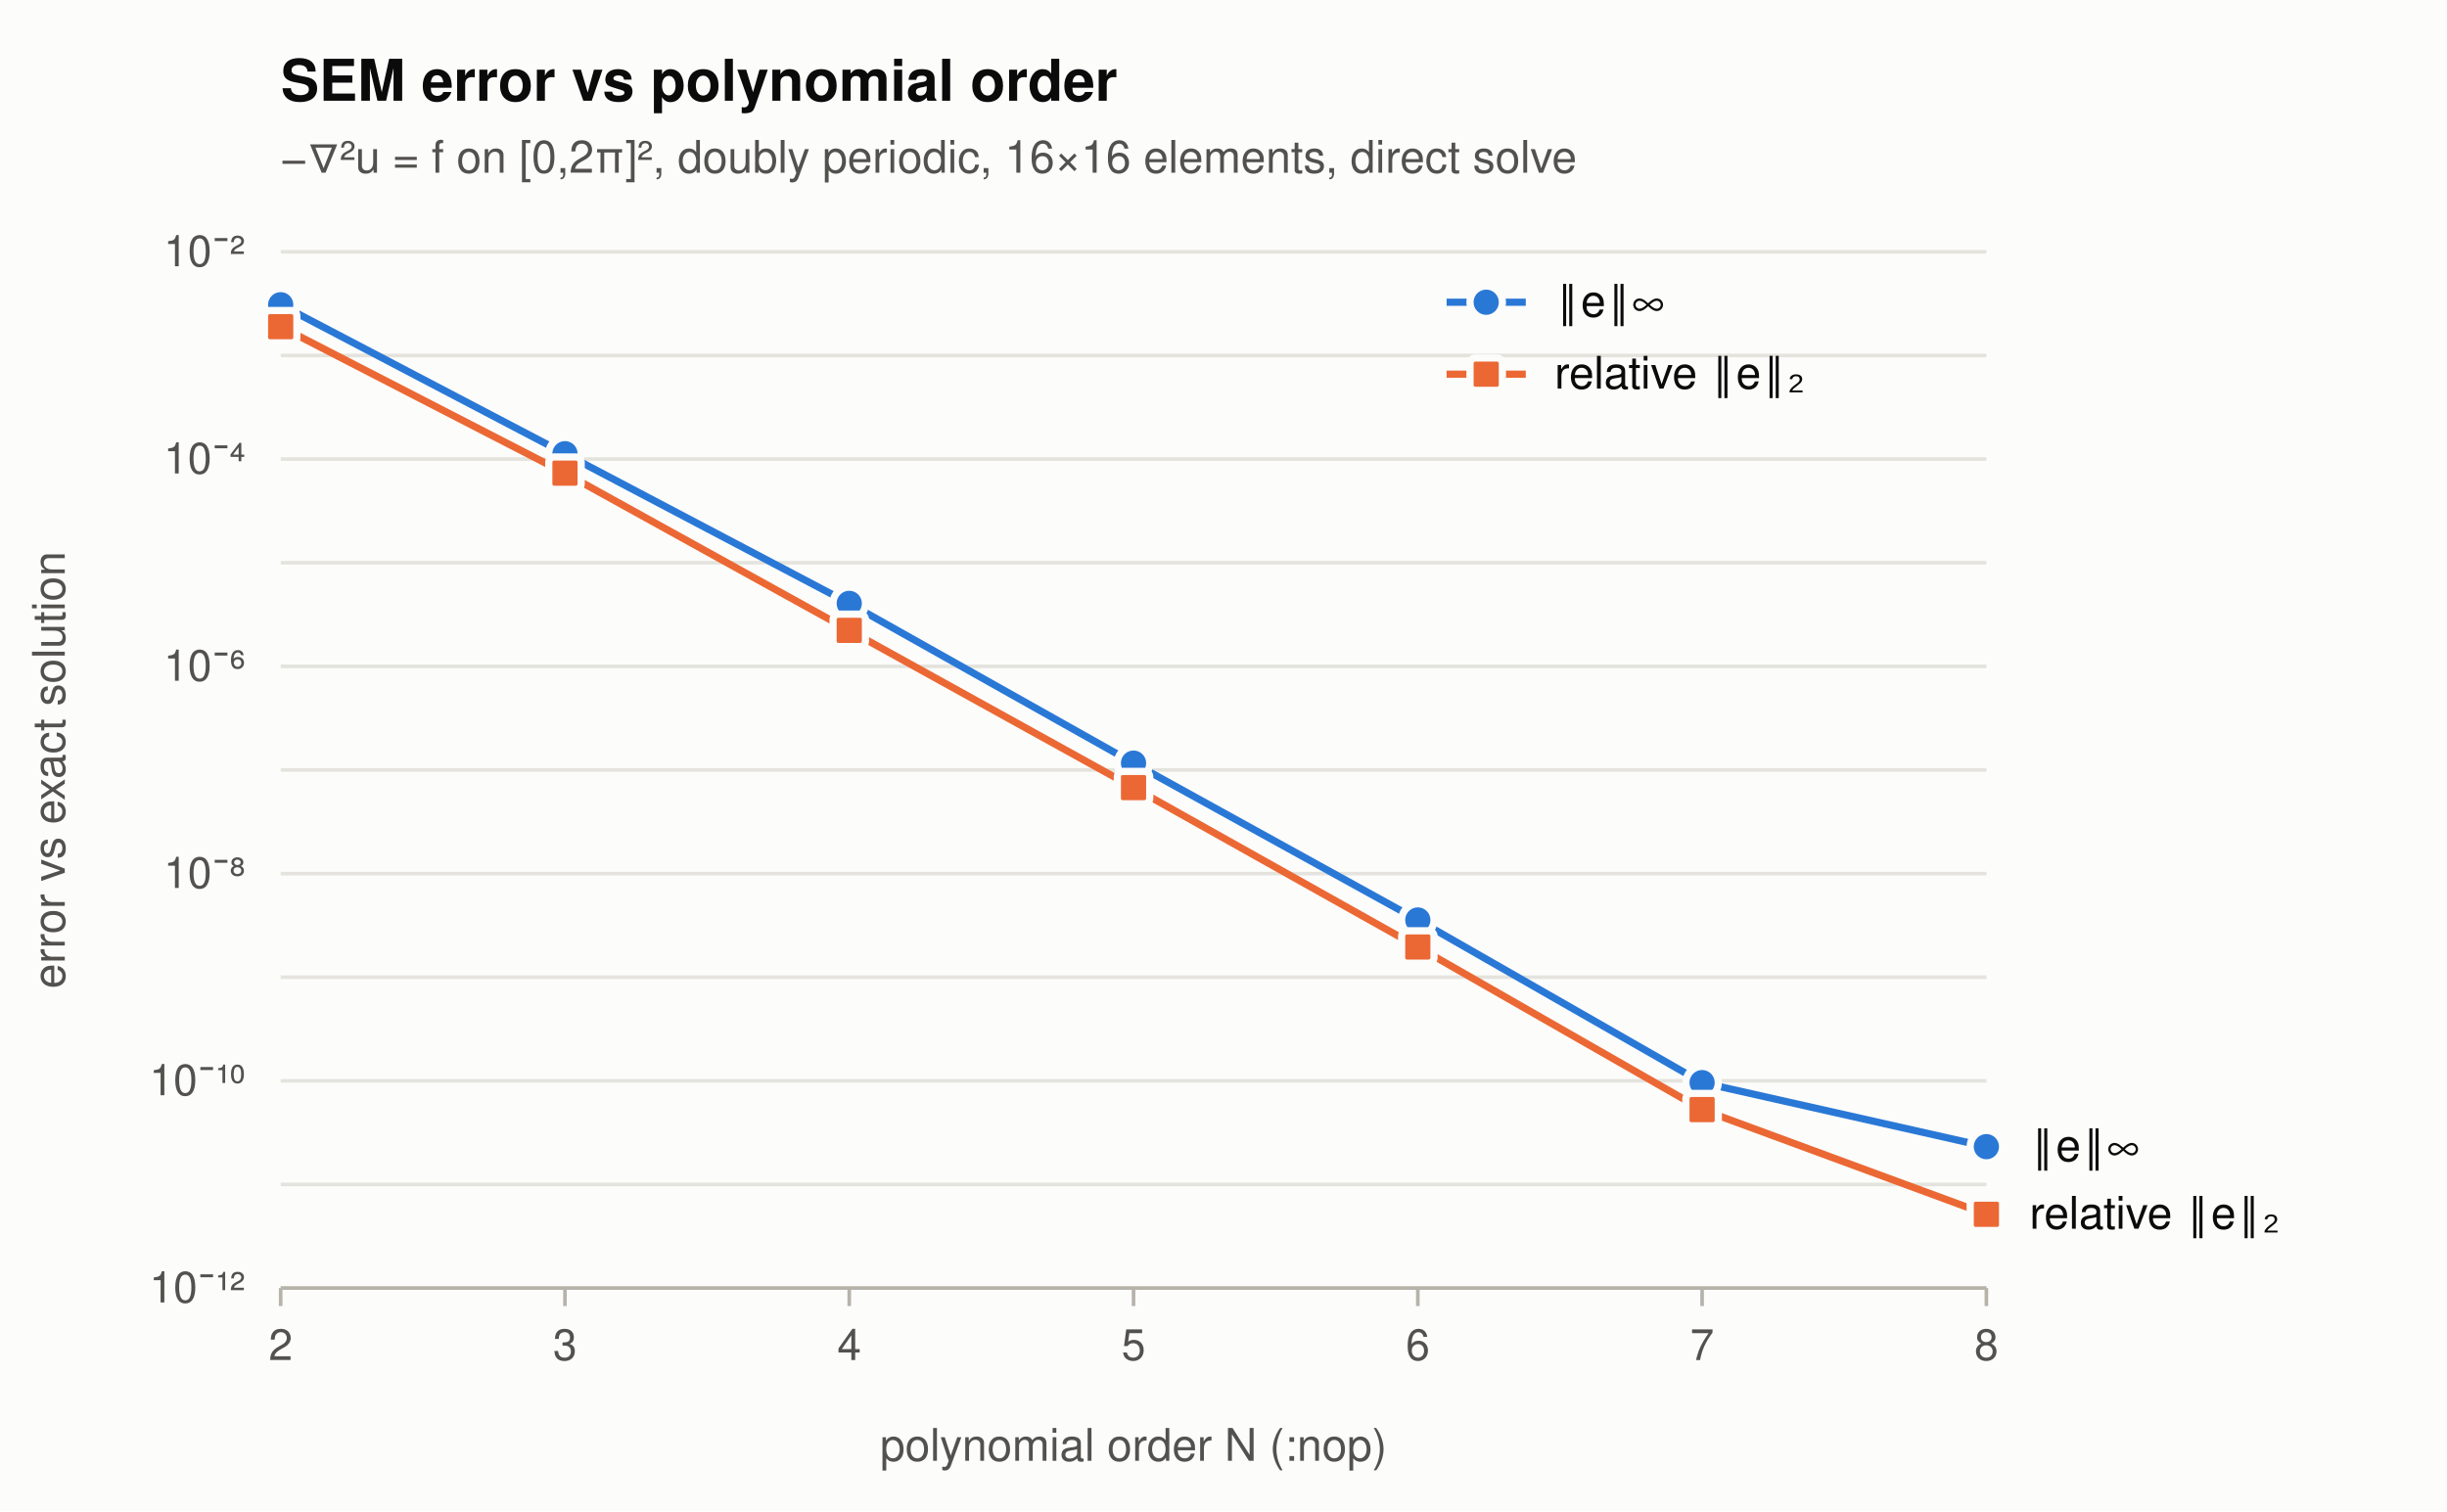
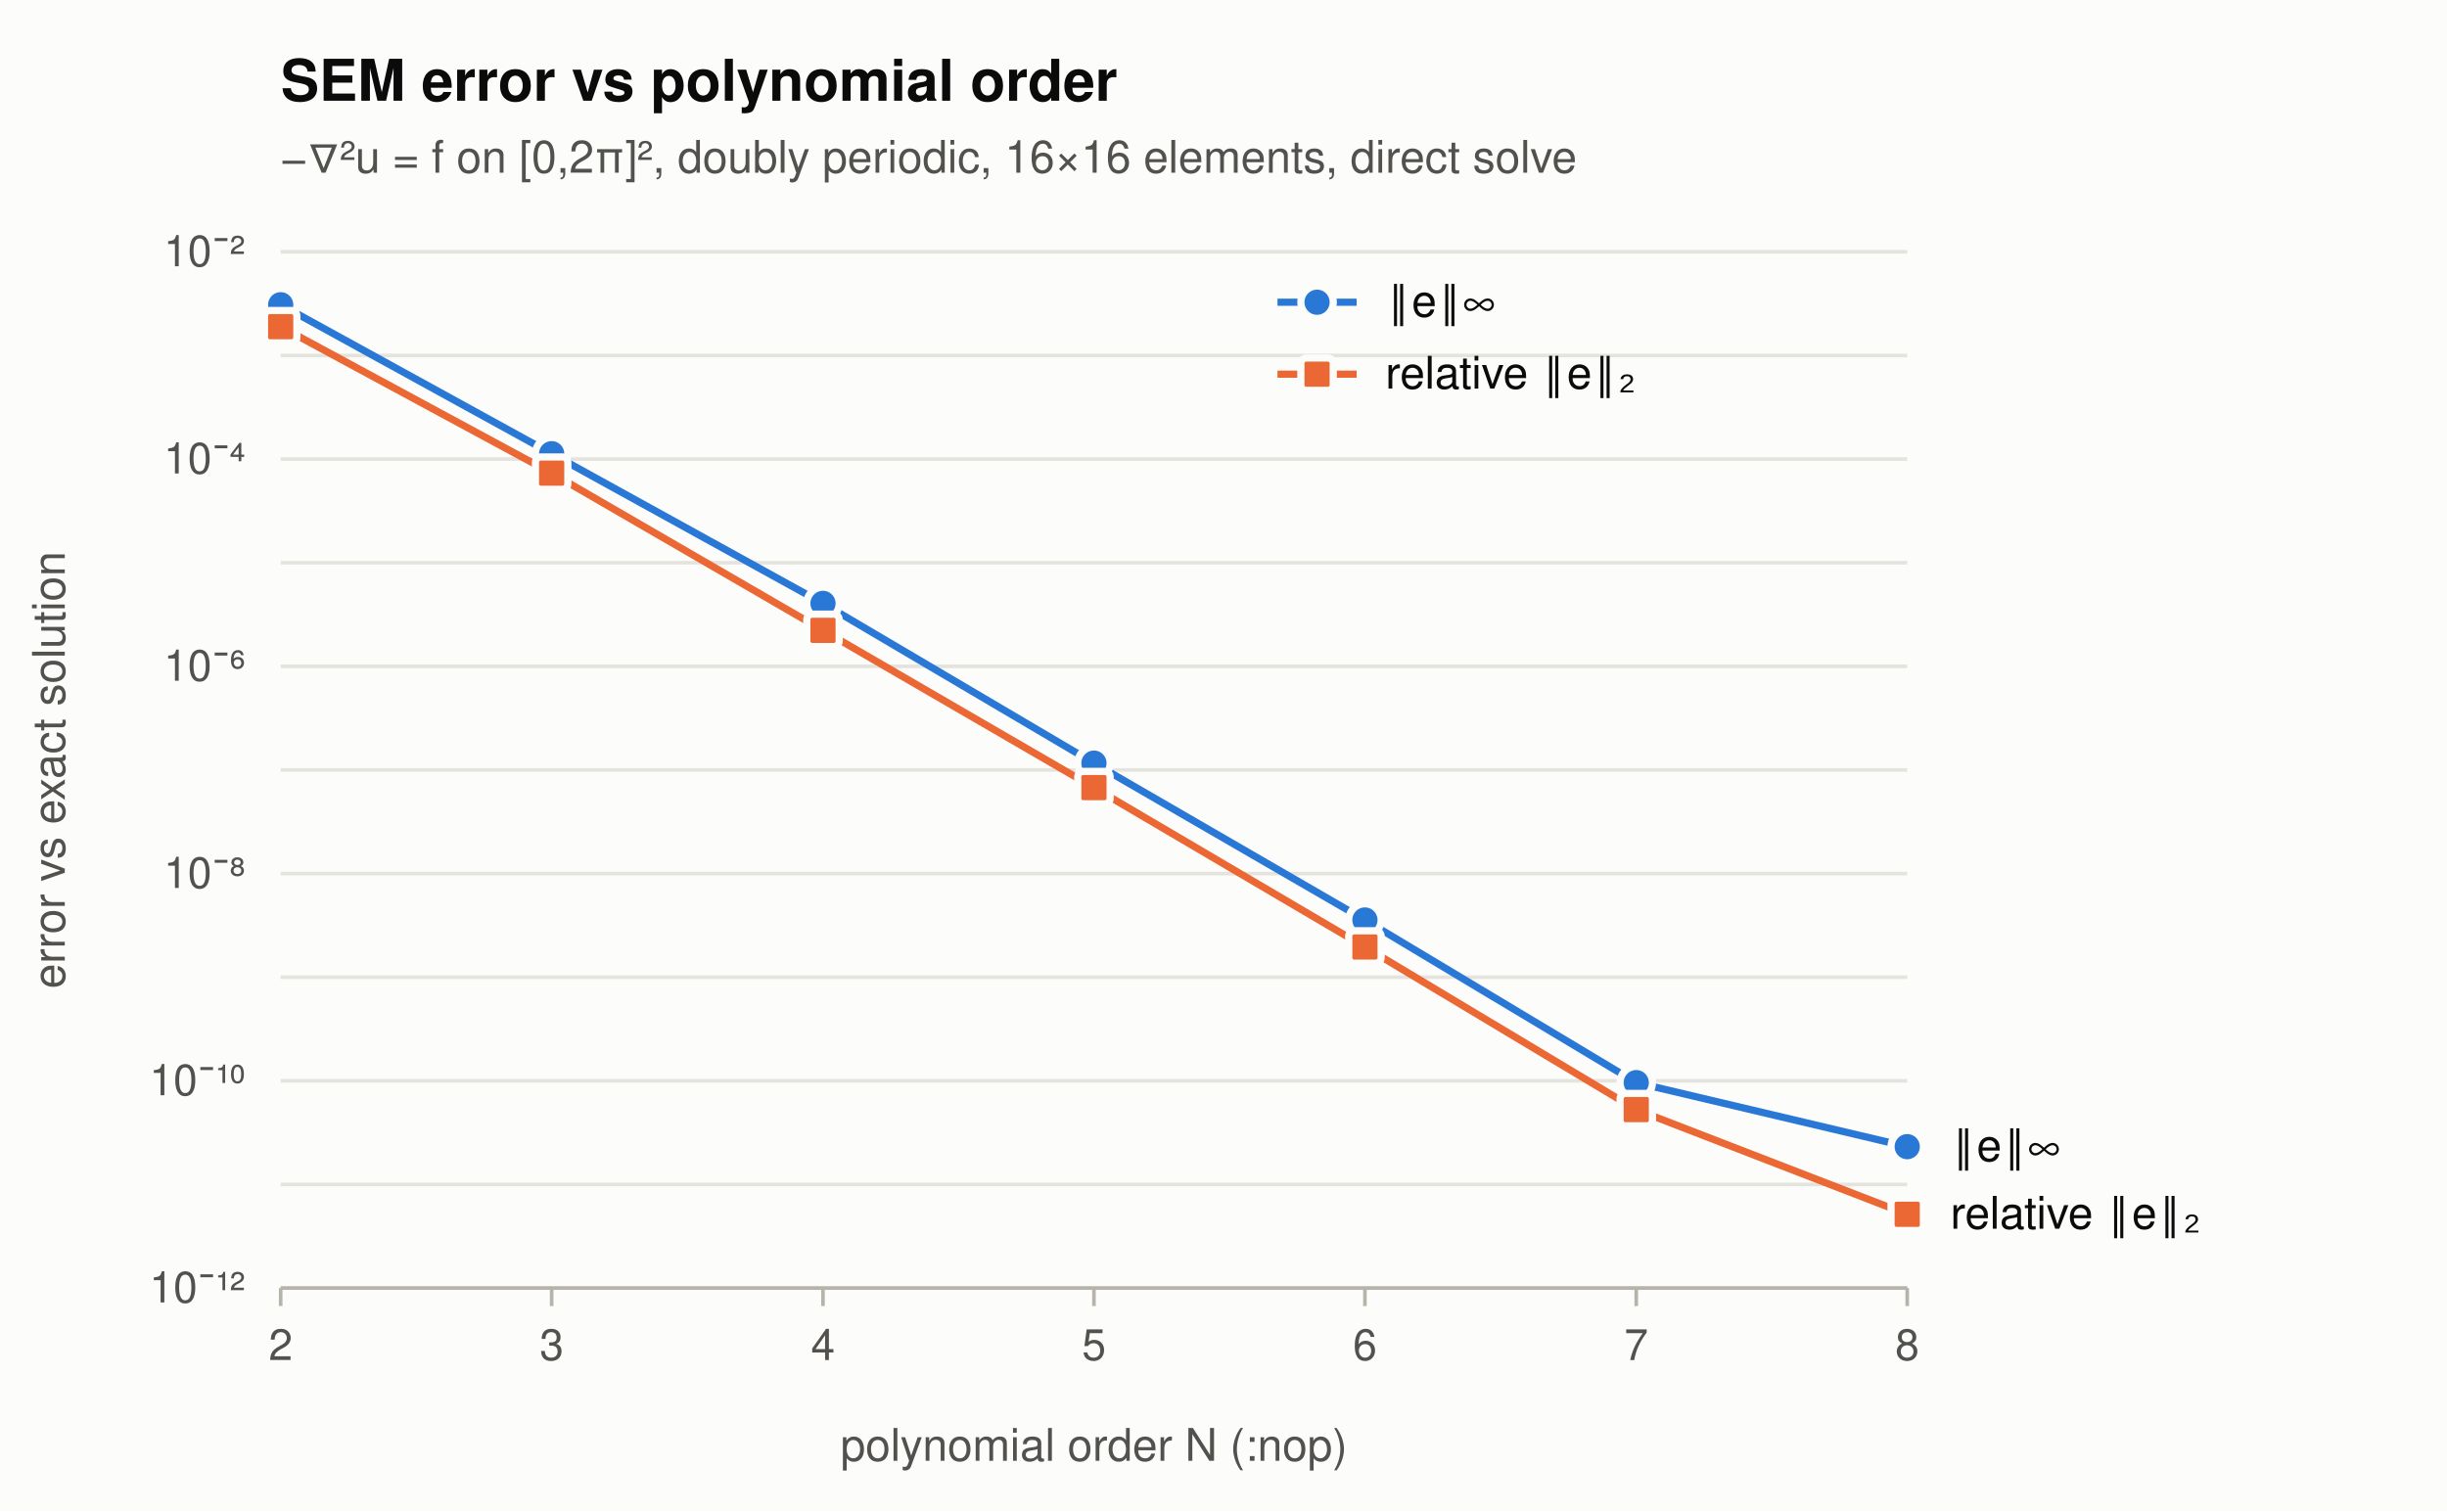
<svg xmlns="http://www.w3.org/2000/svg" viewBox="0 0 680 420" width="680" height="420" role="img" aria-labelledby="t d" font-family="-apple-system, Segoe UI, Helvetica, Arial, sans-serif">
  <rect width="680" height="420" fill="#fcfcfb" />
  <text x="78" y="28" font-size="16" font-weight="600" fill="#0b0b0b">SEM error vs polynomial order</text>
  <text x="78" y="48" font-size="12.5" fill="#52514e">−∇²u = f on [0,2π]², doubly periodic, 16×16 elements, direct solve</text>
-   <line x1="78" x2="552" y1="358.0" y2="358.0" stroke="#e4e3dd" stroke-width="1" />
+   <line x1="78" x2="530" y1="358.0" y2="358.0" stroke="#e4e3dd" stroke-width="1" />
  <text x="68" y="362.0" font-size="12" text-anchor="end" fill="#52514e">10⁻¹²</text>
-   <line x1="78" x2="552" y1="329.2" y2="329.2" stroke="#e4e3dd" stroke-width="1" />
-   <line x1="78" x2="552" y1="300.4" y2="300.4" stroke="#e4e3dd" stroke-width="1" />
+   <line x1="78" x2="530" y1="329.2" y2="329.2" stroke="#e4e3dd" stroke-width="1" />
+   <line x1="78" x2="530" y1="300.4" y2="300.4" stroke="#e4e3dd" stroke-width="1" />
  <text x="68" y="304.4" font-size="12" text-anchor="end" fill="#52514e">10⁻¹⁰</text>
-   <line x1="78" x2="552" y1="271.6" y2="271.6" stroke="#e4e3dd" stroke-width="1" />
-   <line x1="78" x2="552" y1="242.8" y2="242.8" stroke="#e4e3dd" stroke-width="1" />
+   <line x1="78" x2="530" y1="271.6" y2="271.6" stroke="#e4e3dd" stroke-width="1" />
+   <line x1="78" x2="530" y1="242.8" y2="242.8" stroke="#e4e3dd" stroke-width="1" />
  <text x="68" y="246.8" font-size="12" text-anchor="end" fill="#52514e">10⁻⁸</text>
-   <line x1="78" x2="552" y1="214.0" y2="214.0" stroke="#e4e3dd" stroke-width="1" />
-   <line x1="78" x2="552" y1="185.2" y2="185.2" stroke="#e4e3dd" stroke-width="1" />
+   <line x1="78" x2="530" y1="214.0" y2="214.0" stroke="#e4e3dd" stroke-width="1" />
+   <line x1="78" x2="530" y1="185.2" y2="185.2" stroke="#e4e3dd" stroke-width="1" />
  <text x="68" y="189.2" font-size="12" text-anchor="end" fill="#52514e">10⁻⁶</text>
-   <line x1="78" x2="552" y1="156.4" y2="156.4" stroke="#e4e3dd" stroke-width="1" />
-   <line x1="78" x2="552" y1="127.6" y2="127.6" stroke="#e4e3dd" stroke-width="1" />
+   <line x1="78" x2="530" y1="156.4" y2="156.4" stroke="#e4e3dd" stroke-width="1" />
+   <line x1="78" x2="530" y1="127.6" y2="127.6" stroke="#e4e3dd" stroke-width="1" />
  <text x="68" y="131.6" font-size="12" text-anchor="end" fill="#52514e">10⁻⁴</text>
-   <line x1="78" x2="552" y1="98.8" y2="98.8" stroke="#e4e3dd" stroke-width="1" />
-   <line x1="78" x2="552" y1="70.0" y2="70.0" stroke="#e4e3dd" stroke-width="1" />
+   <line x1="78" x2="530" y1="98.8" y2="98.8" stroke="#e4e3dd" stroke-width="1" />
+   <line x1="78" x2="530" y1="70.0" y2="70.0" stroke="#e4e3dd" stroke-width="1" />
  <text x="68" y="74.0" font-size="12" text-anchor="end" fill="#52514e">10⁻²</text>
-   <line x1="78" x2="552" y1="358" y2="358" stroke="#b5b3aa" stroke-width="1" />
+   <line x1="78" x2="530" y1="358" y2="358" stroke="#b5b3aa" stroke-width="1" />
  <line x1="78.0" x2="78.0" y1="358" y2="363" stroke="#b5b3aa" stroke-width="1" />
  <text x="78.0" y="378" font-size="12" text-anchor="middle" fill="#52514e">2</text>
-   <line x1="157.0" x2="157.0" y1="358" y2="363" stroke="#b5b3aa" stroke-width="1" />
-   <text x="157.0" y="378" font-size="12" text-anchor="middle" fill="#52514e">3</text>
-   <line x1="236.0" x2="236.0" y1="358" y2="363" stroke="#b5b3aa" stroke-width="1" />
-   <text x="236.0" y="378" font-size="12" text-anchor="middle" fill="#52514e">4</text>
-   <line x1="315.0" x2="315.0" y1="358" y2="363" stroke="#b5b3aa" stroke-width="1" />
-   <text x="315.0" y="378" font-size="12" text-anchor="middle" fill="#52514e">5</text>
-   <line x1="394.0" x2="394.0" y1="358" y2="363" stroke="#b5b3aa" stroke-width="1" />
-   <text x="394.0" y="378" font-size="12" text-anchor="middle" fill="#52514e">6</text>
-   <line x1="473.0" x2="473.0" y1="358" y2="363" stroke="#b5b3aa" stroke-width="1" />
-   <text x="473.0" y="378" font-size="12" text-anchor="middle" fill="#52514e">7</text>
-   <line x1="552.0" x2="552.0" y1="358" y2="363" stroke="#b5b3aa" stroke-width="1" />
-   <text x="552.0" y="378" font-size="12" text-anchor="middle" fill="#52514e">8</text>
-   <text x="315.0" y="406" font-size="12.5" text-anchor="middle" fill="#52514e">polynomial order N  (:nop)</text>
+   <line x1="153.3" x2="153.3" y1="358" y2="363" stroke="#b5b3aa" stroke-width="1" />
+   <text x="153.3" y="378" font-size="12" text-anchor="middle" fill="#52514e">3</text>
+   <line x1="228.7" x2="228.7" y1="358" y2="363" stroke="#b5b3aa" stroke-width="1" />
+   <text x="228.7" y="378" font-size="12" text-anchor="middle" fill="#52514e">4</text>
+   <line x1="304.0" x2="304.0" y1="358" y2="363" stroke="#b5b3aa" stroke-width="1" />
+   <text x="304.0" y="378" font-size="12" text-anchor="middle" fill="#52514e">5</text>
+   <line x1="379.3" x2="379.3" y1="358" y2="363" stroke="#b5b3aa" stroke-width="1" />
+   <text x="379.3" y="378" font-size="12" text-anchor="middle" fill="#52514e">6</text>
+   <line x1="454.7" x2="454.7" y1="358" y2="363" stroke="#b5b3aa" stroke-width="1" />
+   <text x="454.7" y="378" font-size="12" text-anchor="middle" fill="#52514e">7</text>
+   <line x1="530.0" x2="530.0" y1="358" y2="363" stroke="#b5b3aa" stroke-width="1" />
+   <text x="530.0" y="378" font-size="12" text-anchor="middle" fill="#52514e">8</text>
+   <text x="304.0" y="406" font-size="12.5" text-anchor="middle" fill="#52514e">polynomial order N  (:nop)</text>
  <text x="18" y="214.0" font-size="12.5" text-anchor="middle" fill="#52514e" transform="rotate(-90 18 214.0)">error vs exact solution</text>
-   <polyline points="78.0,84.7 157.0,126.1 236.0,167.7 315.0,212.1 394.0,255.7 473.0,300.9 552.0,318.7" fill="none" stroke="#2a78d6" stroke-width="2" stroke-linejoin="round" stroke-linecap="round" />
+   <polyline points="78.0,84.7 153.3,126.1 228.7,167.7 304.0,212.1 379.3,255.7 454.7,300.9 530.0,318.7" fill="none" stroke="#2a78d6" stroke-width="2" stroke-linejoin="round" stroke-linecap="round" />
  <circle cx="78.0" cy="84.7" r="4.5" fill="#2a78d6" stroke="#fcfcfb" stroke-width="2" />
-   <circle cx="157.0" cy="126.1" r="4.5" fill="#2a78d6" stroke="#fcfcfb" stroke-width="2" />
-   <circle cx="236.0" cy="167.7" r="4.5" fill="#2a78d6" stroke="#fcfcfb" stroke-width="2" />
-   <circle cx="315.0" cy="212.1" r="4.5" fill="#2a78d6" stroke="#fcfcfb" stroke-width="2" />
-   <circle cx="394.0" cy="255.7" r="4.5" fill="#2a78d6" stroke="#fcfcfb" stroke-width="2" />
-   <circle cx="473.0" cy="300.9" r="4.5" fill="#2a78d6" stroke="#fcfcfb" stroke-width="2" />
-   <circle cx="552.0" cy="318.7" r="4.5" fill="#2a78d6" stroke="#fcfcfb" stroke-width="2" />
-   <text x="564.0" y="322.7" font-size="12.5" fill="#0b0b0b">‖e‖∞</text>
-   <polyline points="78.0,90.8 157.0,131.5 236.0,175.2 315.0,218.9 394.0,263.2 473.0,308.4 552.0,337.5" fill="none" stroke="#eb6834" stroke-width="2" stroke-linejoin="round" stroke-linecap="round" />
+   <circle cx="153.3" cy="126.1" r="4.5" fill="#2a78d6" stroke="#fcfcfb" stroke-width="2" />
+   <circle cx="228.7" cy="167.7" r="4.5" fill="#2a78d6" stroke="#fcfcfb" stroke-width="2" />
+   <circle cx="304.0" cy="212.1" r="4.5" fill="#2a78d6" stroke="#fcfcfb" stroke-width="2" />
+   <circle cx="379.3" cy="255.7" r="4.5" fill="#2a78d6" stroke="#fcfcfb" stroke-width="2" />
+   <circle cx="454.7" cy="300.9" r="4.5" fill="#2a78d6" stroke="#fcfcfb" stroke-width="2" />
+   <circle cx="530.0" cy="318.7" r="4.5" fill="#2a78d6" stroke="#fcfcfb" stroke-width="2" />
+   <text x="542.0" y="322.7" font-size="12.5" fill="#0b0b0b">‖e‖∞</text>
+   <polyline points="78.0,90.8 153.3,131.5 228.7,175.2 304.0,218.9 379.3,263.2 454.7,308.4 530.0,337.5" fill="none" stroke="#eb6834" stroke-width="2" stroke-linejoin="round" stroke-linecap="round" />
  <rect x="73.5" y="86.3" width="9" height="9" rx="1.5" fill="#eb6834" stroke="#fcfcfb" stroke-width="2" />
-   <rect x="152.5" y="127.0" width="9" height="9" rx="1.5" fill="#eb6834" stroke="#fcfcfb" stroke-width="2" />
-   <rect x="231.5" y="170.7" width="9" height="9" rx="1.5" fill="#eb6834" stroke="#fcfcfb" stroke-width="2" />
-   <rect x="310.5" y="214.4" width="9" height="9" rx="1.5" fill="#eb6834" stroke="#fcfcfb" stroke-width="2" />
-   <rect x="389.5" y="258.7" width="9" height="9" rx="1.5" fill="#eb6834" stroke="#fcfcfb" stroke-width="2" />
-   <rect x="468.5" y="303.9" width="9" height="9" rx="1.5" fill="#eb6834" stroke="#fcfcfb" stroke-width="2" />
-   <rect x="547.5" y="333.0" width="9" height="9" rx="1.5" fill="#eb6834" stroke="#fcfcfb" stroke-width="2" />
-   <text x="564.0" y="341.5" font-size="12.5" fill="#0b0b0b">relative ‖e‖₂</text>
-   <line x1="402" x2="424" y1="84" y2="84" stroke="#2a78d6" stroke-width="2" />
-   <circle cx="413.0" cy="84.0" r="4.5" fill="#2a78d6" stroke="#fcfcfb" stroke-width="2" />
-   <text x="432" y="88" font-size="12.5" fill="#0b0b0b">‖e‖∞</text>
-   <line x1="402" x2="424" y1="104" y2="104" stroke="#eb6834" stroke-width="2" />
-   <rect x="408.5" y="99.5" width="9" height="9" rx="1.5" fill="#eb6834" stroke="#fcfcfb" stroke-width="2" />
-   <text x="432" y="108" font-size="12.5" fill="#0b0b0b">relative ‖e‖₂</text>
+   <rect x="148.8" y="127.0" width="9" height="9" rx="1.5" fill="#eb6834" stroke="#fcfcfb" stroke-width="2" />
+   <rect x="224.2" y="170.7" width="9" height="9" rx="1.5" fill="#eb6834" stroke="#fcfcfb" stroke-width="2" />
+   <rect x="299.5" y="214.4" width="9" height="9" rx="1.5" fill="#eb6834" stroke="#fcfcfb" stroke-width="2" />
+   <rect x="374.8" y="258.7" width="9" height="9" rx="1.5" fill="#eb6834" stroke="#fcfcfb" stroke-width="2" />
+   <rect x="450.2" y="303.9" width="9" height="9" rx="1.5" fill="#eb6834" stroke="#fcfcfb" stroke-width="2" />
+   <rect x="525.5" y="333.0" width="9" height="9" rx="1.5" fill="#eb6834" stroke="#fcfcfb" stroke-width="2" />
+   <text x="542.0" y="341.5" font-size="12.5" fill="#0b0b0b">relative ‖e‖₂</text>
+   <line x1="355" x2="377" y1="84" y2="84" stroke="#2a78d6" stroke-width="2" />
+   <circle cx="366.0" cy="84.0" r="4.5" fill="#2a78d6" stroke="#fcfcfb" stroke-width="2" />
+   <text x="385" y="88" font-size="12.5" fill="#0b0b0b">‖e‖∞</text>
+   <line x1="355" x2="377" y1="104" y2="104" stroke="#eb6834" stroke-width="2" />
+   <rect x="361.5" y="99.5" width="9" height="9" rx="1.5" fill="#eb6834" stroke="#fcfcfb" stroke-width="2" />
+   <text x="385" y="108" font-size="12.5" fill="#0b0b0b">relative ‖e‖₂</text>
</svg>
